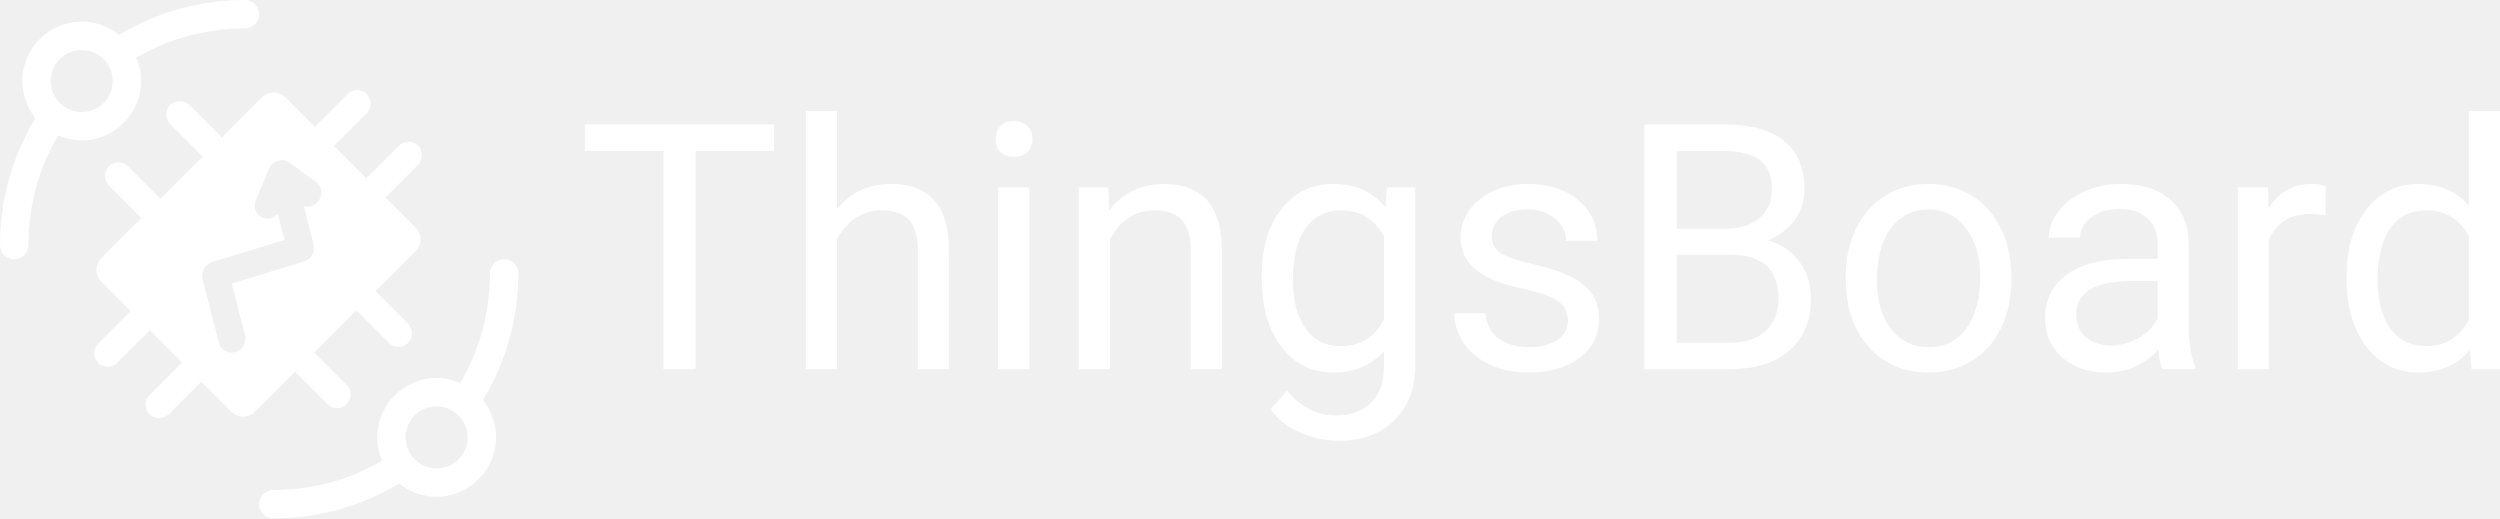
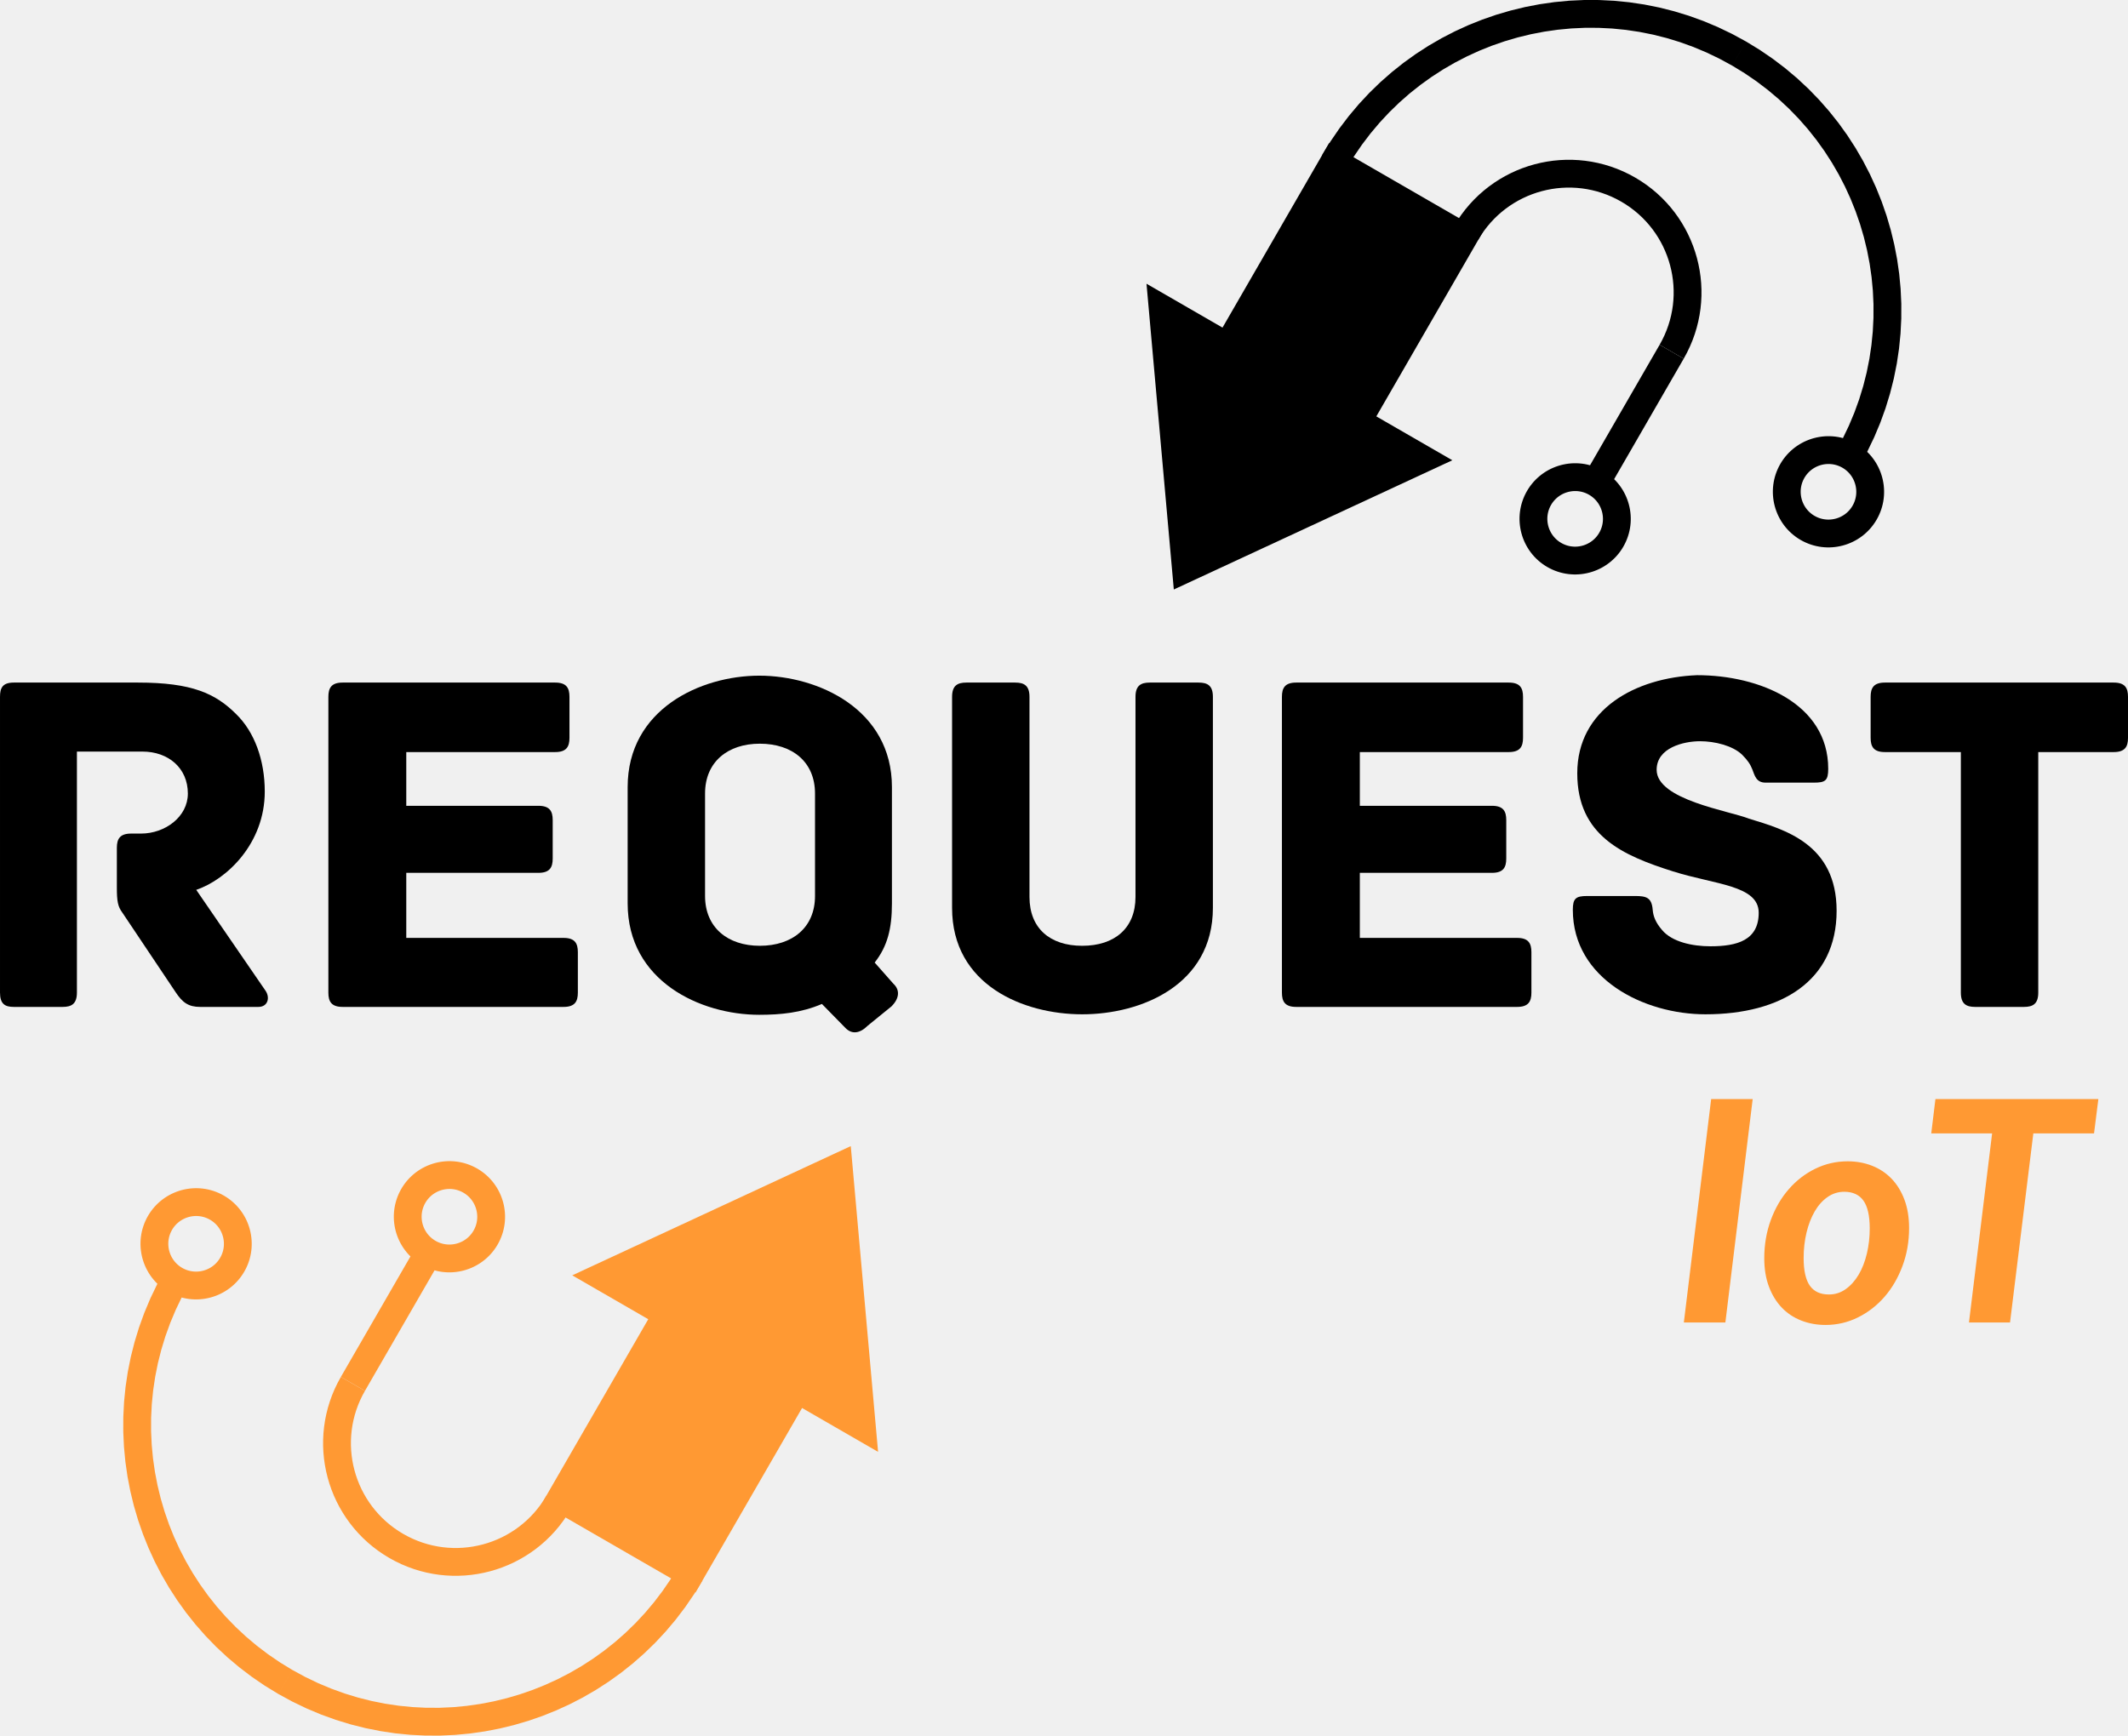
- <svg xmlns="http://www.w3.org/2000/svg" id="svg2" height="320" width="1543.4" version="1.1" viewBox="0 0 1543.427 320">
-   <g id="layer1" transform="translate(0 -732.36)">
-     <g stroke-width="28">
-       <g id="g5204-0" transform="matrix(-.66287 .69913 -.66371 -.70001 863.46 1410.6)">
-         <g id="g5175-6" transform="translate(2.5254 3.0305)" />
-         <g id="g5175-9-8" transform="translate(41.25 -30.543)" stroke-width="28" />
-       </g>
-       <g id="g5175-6-35" transform="matrix(.57657 .52719 -.57729 .52786 584.63 346.6)" />
-       <g id="g5204-0-5-0" transform="matrix(.66287 -.69913 .66371 .70001 -543.46 380.47)">
-         <g id="g5175-6-35-9" transform="translate(2.5254 3.0305)" />
-         <g id="g5175-9-8-2-6" transform="translate(41.25 -30.543)" stroke-width="28" />
-       </g>
+ <svg xmlns="http://www.w3.org/2000/svg" xml:space="preserve" width="107.942mm" height="88.06mm" version="1.1" style="shape-rendering:geometricPrecision; text-rendering:geometricPrecision; image-rendering:optimizeQuality; fill-rule:evenodd; clip-rule:evenodd" viewBox="0 0 11617.99 9478.01">
+   <defs>
+     <style type="text/css">
+       
+     .str1 {stroke:black;stroke-width:151.88;stroke-miterlimit:22.926}
+     .str2 {stroke:#FF9933;stroke-width:151.88;stroke-miterlimit:22.926}
+     .str0 {stroke:#FF9933;stroke-width:8.2;stroke-miterlimit:22.926}
+     .fil4 {fill:none}
+     .fil2 {fill:none;fill-rule:nonzero}
+     .fil0 {fill:black;fill-rule:nonzero}
+     .fil3 {fill:black;fill-rule:nonzero}
+     .fil1 {fill:#FF9933;fill-rule:nonzero}
+    
+     </style>
+   </defs>
+   <g id="Camada_x0020_1">
+     <path class="fil0" d="M1450.9 5412.14l-379.54 -552.72c166.89,-56.53 374.16,-253.48 374.16,-536.58 0,-172.73 -56.53,-326.16 -156.12,-423.07 -113.06,-113.06 -242.27,-172.28 -535.68,-172.28l-678.34 0c-61.91,0 -75.37,29.61 -75.37,78.07l0 1614.66c0,62.35 26.92,78.51 75.37,78.51l266.49 0c48.46,0 78.07,-16.16 78.07,-78.51l0 -1315.86 358.02 0c139.98,0 247.65,88.83 247.65,229.26 0,126.51 -123.82,218.48 -255.72,218.48l-53.84 0c-61.91,0 -78.07,29.61 -78.07,78.07l0 215.79c0,75.37 5.38,104.98 29.61,137.28l290.72 434.28c37.68,56.98 69.98,81.21 134.59,81.21l317.63 0c51.15,0 64.6,-48.9 40.37,-86.59z" />
+     <path id="1" class="fil0" d="M3076.77 5121.86l-858.69 0 0 -355.31 721.41 0c61.91,0 78.05,-29.61 78.05,-78.07l0 -209.97c0,-48.46 -16.14,-78.07 -78.05,-78.07l-721.41 0 0 -293.4 812.93 0c61.91,0 78.07,-29.61 78.07,-78.07l0 -223.42c0,-48.46 -16.16,-78.07 -78.07,-78.07l-1160.18 0c-61.91,0 -78.07,29.61 -78.07,78.07l0 1615.1c0,48.46 16.16,78.07 78.07,78.07l1205.94 0c61.92,0 78.07,-29.61 78.07,-78.07l0 -220.73c0,-48.46 -16.14,-78.07 -78.07,-78.07z" />
+     <path id="2" class="fil0" d="M4877.63 5372.2l-102.29 -115.75c69.98,-88.83 94.21,-185.73 94.21,-323.01l0 -635.28c0,-425.32 -403.77,-608.36 -724.1,-608.36 -320.32,0 -718.72,183.04 -718.72,608.36l0 635.28c0,425.31 398.4,608.36 718.72,608.36 115.75,0 228.8,-10.77 341.86,-59.23l129.21 131.9c34.99,34.99 78.07,29.61 121.13,-13.45l129.21 -104.98c45.77,-45.77 45.77,-91.52 10.77,-123.83zm-428.01 -479.14c0,172.28 -123.82,271.88 -301.49,271.88 -174.97,0 -298.8,-99.6 -298.8,-271.88l0 -559.9c0,-172.28 123.83,-271.88 298.8,-271.88 177.67,0 301.49,99.6 301.49,271.88l0 559.9z" />
+     <path id="3" class="fil0" d="M6543.87 3727.49l-266.5 0c-48.45,0 -78.07,16.16 -78.07,78.07l0 1092.88c0,169.58 -113.06,266.5 -290.71,266.5 -177.66,0 -288.02,-96.91 -288.02,-266.5l0 -1092.88c0,-61.91 -29.61,-78.07 -78.07,-78.07l-266.5 0c-48.46,0 -78.07,16.16 -78.07,78.07l0 1152.11c0,422.62 390.32,581.43 710.65,581.43 320.33,0 713.34,-158.81 713.34,-581.43l0 -1152.11c0,-61.91 -29.61,-78.07 -78.07,-78.07z" />
+     <path id="4" class="fil0" d="M8282.79 5121.86l-858.69 0 0 -355.31 721.41 0c61.91,0 78.05,-29.61 78.05,-78.07l0 -209.97c0,-48.46 -16.14,-78.07 -78.05,-78.07l-721.41 0 0 -293.4 812.93 0c61.91,0 78.07,-29.61 78.07,-78.07l0 -223.42c0,-48.46 -16.16,-78.07 -78.07,-78.07l-1160.18 0c-61.91,0 -78.07,29.61 -78.07,78.07l0 1615.1c0,48.46 16.16,78.07 78.07,78.07l1205.94 0c61.92,0 78.07,-29.61 78.07,-78.07l0 -220.73c0,-48.46 -16.14,-78.07 -78.07,-78.07z" />
+     <path id="5" class="fil0" d="M9547.96 4470.44c-107.67,-43.07 -503.37,-102.29 -503.37,-266.5 0,-121.13 148.05,-156.12 236.89,-156.12 80.76,0 177.66,24.23 228.8,72.67 32.3,32.3 45.77,53.84 56.53,80.76 13.45,35 21.54,72.68 72.68,72.68l263.79 0c61.91,0 78.07,-10.77 78.07,-75.37 0,-355.32 -374.17,-511.44 -716.03,-511.44 -336.48,13.45 -654.12,185.73 -654.12,535.67 0,341.86 250.35,449.53 522.22,535.67 228.81,72.68 468.38,75.37 468.38,226.11 0,150.75 -118.44,183.05 -263.79,183.05 -99.6,0 -209.97,-24.23 -263.81,-88.83 -34.99,-40.38 -48.46,-75.37 -51.15,-110.37 -5.38,-67.3 -34.99,-75.37 -96.9,-75.37l-261.11 0c-61.91,0 -78.05,13.46 -78.05,75.37 0,376.85 387.63,570.66 724.1,570.66 414.54,0 716.03,-183.04 716.03,-565.28 0,-366.09 -285.34,-444.15 -479.16,-503.37l0 0z" />
+     <path id="6" class="fil0" d="M11539.93 3727.49l-1249.01 0c-61.91,0 -78.05,29.61 -78.05,78.07l0 223.42c0,48.46 16.14,78.07 78.05,78.07l414.54 0 0 1313.61c0,61.91 29.61,78.07 78.07,78.07l266.5 0c48.45,0 78.07,-16.16 78.07,-78.07l0 -1313.61 411.84 0c61.92,0 78.07,-29.61 78.07,-78.07l0 -223.42c0,-48.46 -16.14,-78.07 -78.07,-78.07z" />
+     <polygon class="fil1" points="9416.14,7218.05 9197.7,7218.05 9345.83,6006.19 9564.27,6006.19 " />
+     <path id="1" class="fil1" d="M9985.23 7073.26c34.59,0 65.84,-10.04 93.74,-29.85 27.9,-19.82 51.89,-46.59 71.7,-79.79 19.8,-33.2 34.86,-71.97 45.46,-116.06 10.6,-44.36 15.91,-90.66 15.91,-139.48 0,-69.75 -11.72,-121.35 -35.43,-154.28 -23.71,-32.91 -59.7,-49.65 -107.69,-49.65 -34.59,0 -65.84,10.04 -93.74,29.57 -27.9,19.54 -51.61,46.03 -71.13,79.51 -19.52,33.75 -34.59,72.53 -45.19,116.61 -10.6,44.37 -15.9,90.95 -15.9,140.33 0,69.75 11.71,121.08 35.14,153.99 23.44,32.64 59.14,49.1 107.13,49.1zm-18.41 158.18c-47.42,0 -91.23,-8.09 -131.68,-23.99 -40.45,-15.9 -75.32,-39.06 -104.62,-69.75 -29.29,-30.69 -52.45,-68.63 -69.19,-113.26 -16.74,-44.63 -25.1,-95.68 -25.1,-153.16 0,-74.2 11.99,-143.67 35.7,-207.83 23.71,-64.17 56.08,-119.69 97.08,-166.55 41.01,-47.14 88.71,-83.97 143.4,-110.75 54.68,-26.78 112.98,-40.17 174.91,-40.17 47.42,0 91.5,8.08 131.96,23.99 40.45,15.9 75.32,39.05 104.89,69.75 29.58,30.69 52.73,68.63 69.47,113.26 16.74,44.63 25.11,95.68 25.11,153.15 0,73.65 -12,142.56 -35.99,206.45 -23.99,64.16 -56.35,119.68 -97.36,166.82 -41.01,47.15 -88.99,84.25 -143.67,111.31 -54.68,27.06 -112.98,40.73 -174.91,40.73z" />
+     <polygon id="2" class="fil1" points="11451.52,6006.19 11428.92,6185.29 11097.51,6185.29 10970.29,7218.05 10754.37,7218.05 10880.74,6185.29 10548.49,6185.29 10570.24,6006.19 " />
+     <polygon id="3" class="fil2 str0" points="9416.14,7218.05 9197.7,7218.05 9345.83,6006.19 9564.27,6006.19 " />
+     <path id="4" class="fil2 str0" d="M9985.23 7073.26c34.59,0 65.84,-10.04 93.74,-29.85 27.9,-19.82 51.89,-46.59 71.7,-79.79 19.8,-33.2 34.86,-71.97 45.46,-116.06 10.6,-44.36 15.91,-90.66 15.91,-139.48 0,-69.75 -11.72,-121.35 -35.43,-154.28 -23.71,-32.91 -59.7,-49.65 -107.69,-49.65 -34.59,0 -65.84,10.04 -93.74,29.57 -27.9,19.54 -51.61,46.03 -71.13,79.51 -19.52,33.75 -34.59,72.53 -45.19,116.61 -10.6,44.37 -15.9,90.95 -15.9,140.33 0,69.75 11.71,121.08 35.14,153.99 23.44,32.64 59.14,49.1 107.13,49.1zm-18.41 158.18c-47.42,0 -91.23,-8.09 -131.68,-23.99 -40.45,-15.9 -75.32,-39.06 -104.62,-69.75 -29.29,-30.69 -52.45,-68.63 -69.19,-113.26 -16.74,-44.63 -25.1,-95.68 -25.1,-153.16 0,-74.2 11.99,-143.67 35.7,-207.83 23.71,-64.17 56.08,-119.69 97.08,-166.55 41.01,-47.14 88.71,-83.97 143.4,-110.75 54.68,-26.78 112.98,-40.17 174.91,-40.17 47.42,0 91.5,8.08 131.96,23.99 40.45,15.9 75.32,39.05 104.89,69.75 29.58,30.69 52.73,68.63 69.47,113.26 16.74,44.63 25.11,95.68 25.11,153.15 0,73.65 -12,142.56 -35.99,206.45 -23.99,64.16 -56.35,119.68 -97.36,166.82 -41.01,47.15 -88.99,84.25 -143.67,111.31 -54.68,27.06 -112.98,40.73 -174.91,40.73z" />
+     <polygon id="5" class="fil2 str0" points="11451.52,6006.19 11428.92,6185.29 11097.51,6185.29 10970.29,7218.05 10754.37,7218.05 10880.74,6185.29 10548.49,6185.29 10570.24,6006.19 " />
+     <path class="fil3 str1" d="M7992.16 1294.06l-581.73 1007.58 354.11 204.45 -1289.97 598.69 -126.5 -1416.49 354.12 204.45 581.73 -1007.58 708.24 408.9zm-290.86 503.79m-113.81 606.01m-467.93 401.57m-708.24 -408.89m113.81 -606.03m467.93 -401.56m644.98 -299.35" />
+     <g>
+       <path class="fil0" d="M9719.65 2533.77l0 0 8.1 -13.25 8.71 -12.73 9.27 -12.18 9.79 -11.61 10.3 -11.03 10.76 -10.45 11.22 -9.84 11.62 -9.23 12 -8.61 12.37 -8 12.7 -7.35 12.99 -6.72 13.28 -6.08 13.52 -5.42 13.77 -4.77 13.96 -4.1 14.14 -3.44 14.29 -2.76 14.43 -2.09 14.54 -1.39 14.62 -0.69 14.68 0.01 14.72 0.73 14.71 1.44 14.7 2.18 14.65 2.92 14.56 3.66 14.47 4.4 14.3 5.17 14.14 5.93 13.93 6.68 13.68 7.44 -75.95 131.53 -6.91 -3.76 -6.99 -3.36 -7.06 -2.95 -7.11 -2.57 -7.18 -2.18 -7.23 -1.82 -7.28 -1.44 -7.31 -1.09 -7.33 -0.72 -7.34 -0.36 -7.34 -0.01 -7.33 0.34 -7.29 0.7 -7.25 1.04 -7.2 1.39 -7.11 1.73 -7.03 2.07 -6.91 2.4 -6.8 2.72 -6.67 3.06 -6.51 3.37 -6.35 3.67 -6.17 3.99 -6 4.29 -5.78 4.59 -5.56 4.9 -5.35 5.18 -5.12 5.49 -4.86 5.78 -4.63 6.07 -4.36 6.37 -4.1 6.71 0 0 -131.53 -75.95zm111.18 414.94l0 0 -13.28 -8.13 -12.75 -8.72 -12.19 -9.28 -11.63 -9.82 -11.04 -10.32 -10.46 -10.78 -9.85 -11.23 -9.23 -11.63 -8.61 -12.02 -7.99 -12.39 -7.35 -12.71 -6.72 -13 -6.06 -13.29 -5.41 -13.53 -4.76 -13.77 -4.1 -13.96 -3.42 -14.15 -2.74 -14.29 -2.07 -14.43 -1.38 -14.53 -0.69 -14.62 0.03 -14.67 0.73 -14.7 1.45 -14.7 2.18 -14.68 2.92 -14.64 3.66 -14.54 4.41 -14.43 5.16 -14.29 5.92 -14.12 6.67 -13.91 7.43 -13.65 131.53 75.95 -3.75 6.89 -3.35 6.97 -2.95 7.03 -2.56 7.11 -2.18 7.17 -1.82 7.22 -1.45 7.28 -1.09 7.3 -0.72 7.33 -0.37 7.34 -0.01 7.34 0.34 7.33 0.69 7.3 1.03 7.25 1.39 7.19 1.72 7.11 2.06 7.03 2.4 6.93 2.71 6.8 3.05 6.66 3.37 6.52 3.67 6.35 3.98 6.18 4.29 5.98 4.59 5.79 4.9 5.58 5.19 5.36 5.48 5.11 5.79 4.89 6.08 4.63 6.39 4.38 6.73 4.11 0 0 -75.95 131.53zm414.94 -111.18l0 0 -8.1 13.25 -8.71 12.73 -9.27 12.18 -9.79 11.61 -10.3 11.03 -10.76 10.45 -11.22 9.84 -11.62 9.23 -12 8.61 -12.37 8 -12.7 7.35 -12.99 6.72 -13.28 6.08 -13.52 5.42 -13.77 4.77 -13.96 4.1 -14.14 3.44 -14.29 2.76 -14.43 2.09 -14.54 1.39 -14.62 0.69 -14.68 -0.01 -14.72 -0.73 -14.71 -1.44 -14.7 -2.18 -14.65 -2.92 -14.56 -3.66 -14.47 -4.4 -14.3 -5.17 -14.14 -5.93 -13.93 -6.68 -13.68 -7.44 75.95 -131.53 6.91 3.76 6.99 3.36 7.06 2.95 7.11 2.57 7.18 2.18 7.23 1.82 7.28 1.44 7.31 1.09 7.33 0.72 7.34 0.36 7.34 0.01 7.33 -0.34 7.29 -0.7 7.25 -1.04 7.2 -1.39 7.11 -1.73 7.03 -2.07 6.91 -2.4 6.8 -2.72 6.67 -3.06 6.51 -3.37 6.35 -3.67 6.17 -3.99 6 -4.29 5.78 -4.59 5.56 -4.9 5.35 -5.18 5.12 -5.49 4.86 -5.78 4.63 -6.07 4.36 -6.37 4.1 -6.71 0 0 131.53 75.95zm-111.18 -414.94l13.28 8.13 12.75 8.72 12.19 9.28 11.63 9.82 11.04 10.32 10.46 10.78 9.85 11.23 9.23 11.63 8.61 12.02 7.99 12.39 7.35 12.71 6.72 13 6.06 13.29 5.41 13.53 4.76 13.77 4.1 13.96 3.42 14.15 2.74 14.29 2.07 14.43 1.38 14.53 0.69 14.62 -0.03 14.67 -0.73 14.7 -1.45 14.7 -2.18 14.68 -2.92 14.64 -3.66 14.54 -4.41 14.43 -5.16 14.29 -5.92 14.12 -6.67 13.91 -7.43 13.65 -131.53 -75.95 3.75 -6.89 3.35 -6.97 2.95 -7.03 2.56 -7.11 2.18 -7.17 1.82 -7.22 1.45 -7.28 1.09 -7.3 0.72 -7.33 0.37 -7.34 0.01 -7.34 -0.34 -7.33 -0.69 -7.3 -1.03 -7.25 -1.39 -7.19 -1.72 -7.11 -2.06 -7.03 -2.4 -6.93 -2.71 -6.8 -3.05 -6.66 -3.37 -6.52 -3.67 -6.35 -3.98 -6.18 -4.29 -5.98 -4.59 -5.79 -4.9 -5.58 -5.19 -5.36 -5.48 -5.11 -5.79 -4.89 -6.08 -4.63 -6.39 -4.38 -6.73 -4.11 75.95 -131.53zm-677.41 -2064.17l75.95 -131.53 0 0 74.35 45.46 71.24 48.69 68.06 51.74 64.83 54.63 61.57 57.41 58.25 59.99 54.89 62.48 51.49 64.77 48.06 66.94 44.57 68.96 41.07 70.83 37.5 72.55 33.9 74.13 30.29 75.56 26.62 76.86 22.9 78 19.16 79.01 15.38 79.86 11.56 80.58 7.7 81.15 3.8 81.57 -0.15 81.88 -4.12 82 -8.14 81.99 -12.21 81.85 -16.31 81.54 -20.45 81.09 -24.6 80.49 -28.82 79.74 -33.08 78.83 -37.36 77.79 -41.65 76.56 -131.53 -75.95 37.99 -69.82 34.02 -70.85 30.1 -71.79 26.24 -72.55 22.39 -73.23 18.6 -73.77 14.82 -74.18 11.11 -74.45 7.41 -74.61 3.76 -74.64 0.13 -74.51 -3.45 -74.28 -7.01 -73.9 -10.53 -73.39 -14 -72.74 -17.46 -71.97 -20.86 -71.05 -24.25 -69.99 -27.58 -68.82 -30.89 -67.52 -34.14 -66.05 -37.37 -64.46 -40.57 -62.76 -43.73 -60.91 -46.84 -58.94 -49.94 -56.82 -52.98 -54.59 -56.01 -52.22 -58.99 -49.73 -61.96 -47.11 -64.89 -44.34 -67.83 -41.48 0 0zm-2107.5 564.71l-131.53 -75.95 45.46 -74.35 48.69 -71.24 51.73 -68.06 54.64 -64.83 57.4 -61.57 60.02 -58.25 62.47 -54.89 64.77 -51.49 66.94 -48.06 68.95 -44.57 70.84 -41.07 72.55 -37.5 74.12 -33.9 75.56 -30.29 76.87 -26.62 78 -22.9 79 -19.16 79.87 -15.38 80.57 -11.56 81.15 -7.7 81.58 -3.8 81.88 0.15 81.99 4.12 82 8.14 81.85 12.21 81.54 16.31 81.09 20.45 80.49 24.6 79.74 28.82 78.83 33.08 77.79 37.36 76.56 41.65 -75.95 131.53 -69.82 -37.99 -70.85 -34.02 -71.79 -30.1 -72.55 -26.24 -73.23 -22.39 -73.77 -18.6 -74.18 -14.82 -74.45 -11.11 -74.62 -7.41 -74.63 -3.76 -74.51 -0.13 -74.29 3.45 -73.9 7.01 -73.38 10.53 -72.75 14 -71.96 17.46 -71.05 20.86 -70 24.25 -68.82 27.58 -67.51 30.89 -66.05 34.14 -64.47 37.37 -62.75 40.57 -60.91 43.73 -58.94 46.84 -56.83 49.94 -54.59 52.98 -52.21 56.01 -49.74 58.99 -47.1 61.96 -44.34 64.89 -41.48 67.83z" />
    </g>
-     <g id="text4279" transform="translate(0 732.36)" fill="#305680">
-       <g id="g9352" fill="#fff">
-         <g id="g4241" transform="translate(-.000061238 -732.36)">
-           <path id="path4278" style="color-rendering:auto;text-decoration-color:#000000;color:#000000;isolation:auto;mix-blend-mode:normal;shape-rendering:auto;solid-color:#000000;block-progression:tb;text-decoration-line:none;text-decoration-style:solid;image-rendering:auto;white-space:normal;text-indent:0;text-transform:none" d="m151.13 732.36c-28.363 0-54.915 7.915-77.613 21.537-6.472-5.262-14.605-8.191-23.067-8.194a8.766 8.766 0 0 0 -0.004 0c-20.154 0.001-36.679 16.528-36.678 36.682a8.766 8.766 0 0 0 0 0.011c0.01 8.415 2.927 16.483 8.103 22.927-13.83 22.83-21.87 49.58-21.87 78.17a8.766 8.766 0 1 0 17.531 0c0-24.702 6.719-47.748 18.378-67.574 4.566 1.985 9.473 3.15 14.519 3.157a8.766 8.766 0 0 0 0.012 0c20.155 0.001 36.683-16.527 36.682-36.682a8.766 8.766 0 0 0 0 -0.004c-0.002-4.999-1.139-9.863-3.083-14.397 19.717-11.484 42.585-18.095 67.085-18.095a8.766 8.766 0 1 0 0 -17.531zm-100.69 30.88c5.913 0.002 11.191 2.512 14.836 7.077a8.766 8.766 0 0 0 0.183 0.215c2.671 3.38 4.133 7.553 4.134 11.863-0.002 10.677-8.468 19.144-19.144 19.148-4.37-0.008-8.601-1.509-12-4.255a8.766 8.766 0 0 0 -0.012 -0.009c-4.514-3.633-7.136-9.098-7.144-14.893 0.003-10.677 8.47-19.144 19.148-19.146z" />
-           <path id="path4486-0-9-6-9-7-6-5" style="color-rendering:auto;text-decoration-color:#000000;color:#000000;isolation:auto;mix-blend-mode:normal;shape-rendering:auto;solid-color:#000000;block-progression:tb;text-decoration-line:none;text-decoration-style:solid;image-rendering:auto;white-space:normal;text-indent:0;text-transform:none" d="m66.992 835.19c-1.492 1.558-2.366 3.71-2.258 6.071 0.096 2.045 0.913 4.02 2.337 5.518 6.805 6.856 20.223 20.223 20.223 20.223l11.844-11.83s-12.973-12.961-20.176-20.171c-1.604-1.633-3.75-2.314-6.012-2.324-2.358-0.011-4.467 0.954-5.959 2.512zm32.147 19.983-36.639 36.639c-3.975 3.976-3.975 10.421 0 14.397l18.156 18.156 31.753 31.753 30.478 30.478c3.976 3.976 10.422 3.976 14.398 0l24.791-24.791 37.914-37.914 36.639-36.639c3.975-3.976 3.975-10.422-0.001-14.398l-18.63-18.63-31.75-31.76-30.01-30c-3.976-3.975-10.421-3.975-14.397 0l-24.79 24.79-37.91 37.91zm37.911-37.91s-12.973-12.961-20.176-20.171c-1.604-1.633-3.75-2.314-6.012-2.324-4.717-0.023-8.434 3.862-8.217 8.583 0.096 2.045 0.913 4.02 2.337 5.518 6.805 6.856 20.223 20.223 20.223 20.223l11.844-11.83zm69.193 5.213s12.961-12.973 20.171-20.176c1.633-1.604 2.314-3.75 2.324-6.012 0.022-4.717-3.862-8.434-8.583-8.217-2.045 0.096-4.02 0.913-5.518 2.337-6.856 6.805-20.223 20.223-20.223 20.223l11.83 11.844zm31.753 31.753s12.961-12.973 20.171-20.176c1.633-1.604 2.314-3.75 2.324-6.012 0.022-4.717-3.862-8.434-8.583-8.217-2.045 0.096-4.02 0.913-5.518 2.337-6.856 6.805-20.223 20.223-20.223 20.223l11.83 11.844zm-18.009 69.667s12.973 12.961 20.178 20.169c1.604 1.632 3.75 2.314 6.012 2.324 4.717 0.022 8.434-3.861 8.217-8.583l-0.002 0.002c-0.096-2.045-0.914-4.021-2.338-5.519-6.805-6.856-20.222-20.222-20.222-20.222l-11.844 11.83zm-37.914 37.914s12.973 12.961 20.178 20.169c1.604 1.632 3.75 2.314 6.012 2.324 4.717 0.023 8.434-3.861 8.217-8.583h-0.002c-0.096-2.045-0.913-4.021-2.337-5.518-6.805-6.856-20.223-20.223-20.223-20.223l-11.844 11.83zm-69.667-5.687s-12.961 12.973-20.169 20.178c-1.632 1.604-2.314 3.75-2.324 6.012-0.023 4.717 3.861 8.434 8.583 8.217h-0.002c2.045-0.096 4.02-0.913 5.518-2.337 6.856-6.805 20.223-20.223 20.223-20.223l-11.82-11.84zm-31.743-31.74s-12.961 12.973-20.169 20.178c-1.632 1.604-2.314 3.75-2.324 6.012-0.023 4.717 3.861 8.434 8.583 8.217h-0.002c2.045-0.096 4.02-0.913 5.518-2.337 6.856-6.805 20.223-20.223 20.223-20.223l-11.829-11.85zm87.237-90.554c1.679-1.706 3.967-2.66 6.297-2.626 1.663 0.024 3.253 0.55 4.562 1.51l16.499 12.1c3.201 2.297 4.144 6.659 2.231 10.312-1.914 3.653-6.123 5.524-9.951 4.423l6.124 23.948c1.113 4.352-1.564 8.968-5.983 10.317l-44.642 13.631 8.246 31.883c1.173 4.37-1.502 9.044-5.955 10.407s-8.976-1.111-10.068-5.505l-10.282-39.769c-1.127-4.356 1.549-8.985 5.976-10.338l44.661-13.637-4.122-16.118c-2.763 3.064-7.234 3.808-10.586 1.762-3.353-2.047-4.614-6.29-2.986-10.047l8.117-19.454c0.433-1.038 1.067-1.989 1.862-2.797z" fill-rule="evenodd" />
-           <path id="path4278-5" style="color-rendering:auto;text-decoration-color:#000000;color:#000000;isolation:auto;mix-blend-mode:normal;shape-rendering:auto;solid-color:#000000;block-progression:tb;text-decoration-line:none;text-decoration-style:solid;image-rendering:auto;white-space:normal;text-indent:0;text-transform:none" d="m168.87 1052.4c28.363 0 54.915-7.915 77.614-21.538 6.472 5.262 14.605 8.192 23.067 8.194a8.766 8.766 0 0 0 0.004 0c20.155-0.001 36.68-16.528 36.679-36.682a8.766 8.766 0 0 0 0 -0.011c-0.01-8.415-2.927-16.484-8.103-22.927 13.825-22.82 21.866-49.572 21.866-78.162a8.766 8.766 0 1 0 -17.531 0c0 24.703-6.719 47.749-18.378 67.575-4.566-1.985-9.473-3.15-14.519-3.157a8.766 8.766 0 0 0 -0.012 0c-20.155-0.001-36.683 16.527-36.682 36.682 0.002 4.999 1.139 9.863 3.083 14.397-19.717 11.484-42.586 18.095-67.086 18.095a8.766 8.766 0 1 0 0 17.531zm100.69-30.875c-5.913 0-11.191-2.512-14.836-7.077a8.766 8.766 0 0 0 -0.183 -0.215c-2.671-3.38-4.133-7.553-4.134-11.863 0.002-10.677 8.468-19.144 19.144-19.148 4.37 0.008 8.601 1.509 12 4.255a8.766 8.766 0 0 0 0.012 0.009c4.514 3.633 7.136 9.098 7.144 14.893-0.003 10.677-8.47 19.145-19.148 19.146z" />
-         </g>
-         <g id="g8299">
-           <path id="path4345" d="m477.92 93.229h-48.56v134.68h-19.818v-134.68h-48.456v-16.394h116.83v16.394z" />
-           <path id="path4347" d="m516.72 129.23q12.762-15.668 33.203-15.668 35.59 0 35.901 40.155v74.188h-19.196v-74.292q-0.104-12.14-5.603-17.95-5.396-5.811-16.913-5.811-9.338 0-16.394 4.981-7.056 4.981-10.999 13.074v79.999h-19.196v-159.38h19.196v60.699z" />
-           <path id="path4349" d="m635.43 227.91h-19.196v-112.27h19.196v112.27zm-20.76-142.05q0-4.669 2.801-7.886 2.905-3.217 8.508-3.217t8.508 3.217 2.905 7.886q0 4.669-2.905 7.782t-8.508 3.113-8.508-3.113q-2.801-3.113-2.801-7.782z" />
-           <path id="path4351" d="m684.19 115.64 0.623 14.111q12.866-16.187 33.618-16.187 35.59 0 35.901 40.155v74.188h-19.196v-74.292q-0.104-12.14-5.603-17.95-5.396-5.811-16.913-5.811-9.338 0-16.394 4.981-7.056 4.981-10.999 13.074v79.999h-19.196v-112.27h18.158z" />
-           <path id="path4353" d="m778.92 170.84q0-26.251 12.14-41.711 12.14-15.564 32.166-15.564 20.544 0 32.062 14.526l0.934-12.451h17.535v109.57q0 21.79-12.97 34.344-12.866 12.555-34.656 12.555-12.14 0-23.761-5.188t-17.743-14.215l9.961-11.517q12.347 15.253 30.194 15.253 14.008 0 21.79-7.886 7.886-7.886 7.886-22.205v-9.65q-11.517 13.281-31.439 13.281-19.714 0-31.958-15.875-12.14-15.875-12.14-43.268zm19.299 2.179q0 18.988 7.782 29.883 7.782 10.791 21.79 10.791 18.158 0 26.666-16.498v-51.257q-8.82-16.083-26.459-16.083-14.008 0-21.893 10.895-7.886 10.895-7.886 32.269z" />
-           <path id="path4355" d="m967.98 198.13q0-7.782-5.914-12.036-5.811-4.358-20.441-7.471-14.526-3.113-23.138-7.471-8.508-4.358-12.659-10.376-4.047-6.018-4.047-14.319 0-13.8 11.621-23.346 11.725-9.546 29.883-9.546 19.092 0 30.92 9.857 11.932 9.857 11.932 25.214h-19.299q0-7.886-6.744-13.593-6.641-5.707-16.809-5.707-10.48 0-16.394 4.565-5.914 4.565-5.914 11.932 0 6.952 5.499 10.48 5.499 3.528 19.818 6.744 14.423 3.217 23.346 7.678 8.923 4.462 13.177 10.791 4.358 6.226 4.358 15.253 0 15.045-12.036 24.176-12.036 9.027-31.232 9.027-13.489 0-23.865-4.773t-16.29-13.281q-5.811-8.612-5.811-18.573h19.196q0.519 9.65 7.678 15.356 7.263 5.603 19.092 5.603 10.895 0 17.432-4.358 6.641-4.462 6.641-11.829z" />
-           <path id="path4357" d="m1015.2 227.91v-151.07h49.39q24.591 0 36.938 10.168 12.451 10.168 12.451 30.09 0 10.583-6.018 18.781-6.018 8.093-16.394 12.555 12.244 3.424 19.299 13.074 7.159 9.546 7.159 22.827 0 20.337-13.178 31.958t-37.25 11.621h-52.399zm19.922-70.66v54.37h32.892q13.904 0 21.893-7.159 8.093-7.263 8.093-19.922 0-27.289-29.675-27.289h-33.203zm0-15.979h30.09q13.074 0 20.856-6.537 7.886-6.537 7.886-17.743 0-12.451-7.263-18.054-7.263-5.707-22.101-5.707h-29.468v48.041z" />
-           <path id="path4359" d="m1139.5 170.74q0-16.498 6.433-29.675 6.537-13.177 18.054-20.337 11.621-7.159 26.459-7.159 22.931 0 37.042 15.875 14.215 15.875 14.215 42.23v1.349q0 16.394-6.329 29.468-6.226 12.97-17.95 20.233-11.621 7.263-26.77 7.263-22.827 0-37.042-15.875-14.1-15.88-14.1-42.02v-1.349zm19.299 2.283q0 18.677 8.612 29.987 8.716 11.31 23.242 11.31 14.63 0 23.242-11.414 8.612-11.517 8.612-32.166 0-18.469-8.82-29.883-8.716-11.517-23.242-11.517-14.215 0-22.931 11.31-8.716 11.31-8.716 32.373z" />
-           <path id="path4361" d="m1335.1 227.91q-1.66-3.32-2.698-11.829-13.385 13.904-31.958 13.904-16.602 0-27.289-9.338-10.584-9.442-10.584-23.865 0-17.535 13.281-27.185 13.385-9.753 37.561-9.753h18.677v-8.82q0-10.065-6.018-15.979-6.018-6.018-17.743-6.018-10.272 0-17.224 5.188-6.952 5.188-6.952 12.555h-19.299q0-8.405 5.914-16.187 6.018-7.886 16.186-12.451 10.272-4.565 22.516-4.565 19.403 0 30.402 9.753 10.998 9.65 11.414 26.666v51.672q0 15.46 3.943 24.591v1.66h-20.129zm-31.854-14.63q9.027 0 17.12-4.669 8.093-4.669 11.725-12.14v-23.035h-15.045q-35.278 0-35.278 20.648 0 9.027 6.018 14.111 6.018 5.084 15.46 5.084z" />
-           <path id="path4363" d="m1435.8 132.87q-4.358-0.726-9.442-0.726-18.884 0-25.629 16.083v79.688h-19.196v-112.27h18.677l0.311 12.97q9.442-15.045 26.77-15.045 5.603 0 8.508 1.453v17.847z" />
-           <path id="path4365" d="m1448.7 170.84q0-25.836 12.244-41.504 12.244-15.771 32.062-15.771 19.714 0 31.232 13.489v-58.521h19.196v159.38h-17.639l-0.934-12.036q-11.517 14.111-32.062 14.111-19.507 0-31.854-15.979-12.244-15.979-12.244-41.711v-1.453zm19.196 2.179q0 19.092 7.886 29.883 7.886 10.791 21.79 10.791 18.262 0 26.666-16.394v-51.569q-8.612-15.875-26.459-15.875-14.111 0-21.997 10.895-7.886 10.895-7.886 32.269z" />
-         </g>
-       </g>
+     <path class="fil4 str1" d="M9126.56 1920.72c178.97,-309.99 72.76,-706.38 -237.22,-885.35 -309.99,-178.97 -706.38,-72.76 -885.35,237.23" />
+     <g>
+       <path class="fil0" d="M8638.81 2613.66l421.99 -730.91 131.53 75.95 -421.99 730.91 -131.53 -75.95zm223.88 371.62l-131.54 -75.95 0 0 3.76 -6.89 3.35 -6.97 2.95 -7.03 2.56 -7.11 2.18 -7.17 1.82 -7.22 1.45 -7.28 1.09 -7.3 0.72 -7.33 0.37 -7.34 0.01 -7.34 -0.34 -7.33 -0.69 -7.3 -1.03 -7.25 -1.39 -7.19 -1.72 -7.11 -2.06 -7.03 -2.4 -6.93 -2.71 -6.8 -3.05 -6.66 -3.37 -6.52 -3.67 -6.35 -3.98 -6.18 -4.29 -5.98 -4.59 -5.79 -4.9 -5.58 -5.19 -5.35 -5.48 -5.12 -5.79 -4.89 -6.08 -4.63 -6.39 -4.38 -6.73 -4.1 75.95 -131.54 13.28 8.13 12.75 8.72 12.19 9.28 11.63 9.82 11.04 10.32 10.46 10.78 9.85 11.23 9.23 11.65 8.61 12.01 7.99 12.39 7.35 12.71 6.72 13 6.07 13.29 5.4 13.54 4.76 13.76 4.1 13.97 3.42 14.14 2.74 14.3 2.07 14.42 1.38 14.53 0.69 14.62 -0.03 14.67 -0.73 14.7 -1.45 14.7 -2.18 14.68 -2.92 14.64 -3.66 14.55 -4.41 14.43 -5.16 14.28 -5.92 14.12 -6.67 13.91 -7.43 13.65 0 0zm-414.94 111.18l75.95 -131.54 0 0 6.91 3.77 6.99 3.36 7.06 2.95 7.11 2.57 7.18 2.18 7.23 1.82 7.28 1.44 7.31 1.09 7.33 0.72 7.34 0.36 7.34 0.01 7.33 -0.34 7.29 -0.7 7.25 -1.04 7.19 -1.39 7.13 -1.73 7.03 -2.07 6.91 -2.4 6.8 -2.72 6.67 -3.06 6.51 -3.37 6.35 -3.67 6.17 -3.99 6 -4.29 5.78 -4.59 5.56 -4.9 5.35 -5.18 5.11 -5.49 4.88 -5.77 4.63 -6.08 4.36 -6.37 4.09 -6.71 131.54 75.95 -8.1 13.25 -8.71 12.73 -9.27 12.18 -9.79 11.61 -10.3 11.03 -10.77 10.45 -11.2 9.84 -11.62 9.23 -12.01 8.61 -12.36 8 -12.7 7.35 -12.99 6.72 -13.28 6.08 -13.52 5.42 -13.77 4.77 -13.96 4.1 -14.14 3.44 -14.29 2.76 -14.43 2.09 -14.54 1.39 -14.62 0.69 -14.69 -0.01 -14.71 -0.73 -14.71 -1.44 -14.7 -2.18 -14.65 -2.92 -14.56 -3.66 -14.47 -4.4 -14.32 -5.17 -14.13 -5.93 -13.93 -6.68 -13.68 -7.44 0 0zm-111.18 -414.94l131.54 75.95 0 0 -3.76 6.89 -3.35 6.97 -2.95 7.03 -2.56 7.11 -2.18 7.17 -1.82 7.22 -1.45 7.28 -1.09 7.3 -0.72 7.33 -0.37 7.34 -0.01 7.34 0.34 7.33 0.69 7.3 1.03 7.25 1.39 7.19 1.72 7.11 2.06 7.03 2.4 6.93 2.71 6.8 3.05 6.66 3.37 6.52 3.67 6.35 3.98 6.18 4.29 5.98 4.59 5.79 4.9 5.58 5.19 5.35 5.48 5.12 5.79 4.89 6.08 4.63 6.39 4.38 6.73 4.1 -75.95 131.54 -13.28 -8.13 -12.75 -8.72 -12.19 -9.28 -11.63 -9.82 -11.04 -10.32 -10.46 -10.78 -9.85 -11.23 -9.23 -11.65 -8.61 -12.01 -7.99 -12.39 -7.35 -12.71 -6.72 -13 -6.07 -13.29 -5.4 -13.54 -4.76 -13.76 -4.1 -13.97 -3.42 -14.14 -2.74 -14.3 -2.07 -14.42 -1.38 -14.53 -0.69 -14.62 0.03 -14.67 0.73 -14.7 1.45 -14.7 2.18 -14.68 2.92 -14.64 3.66 -14.55 4.41 -14.43 5.16 -14.28 5.92 -14.12 6.67 -13.91 7.43 -13.65 0 0zm414.94 -111.18l-75.95 131.54 -6.91 -3.77 -6.99 -3.36 -7.06 -2.95 -7.11 -2.57 -7.18 -2.18 -7.23 -1.82 -7.28 -1.44 -7.31 -1.09 -7.33 -0.72 -7.34 -0.36 -7.34 -0.01 -7.33 0.34 -7.29 0.7 -7.25 1.04 -7.19 1.39 -7.13 1.73 -7.03 2.07 -6.91 2.4 -6.8 2.72 -6.67 3.06 -6.51 3.37 -6.35 3.67 -6.17 3.99 -6 4.29 -5.78 4.59 -5.56 4.9 -5.35 5.18 -5.11 5.49 -4.88 5.77 -4.63 6.08 -4.36 6.37 -4.09 6.71 -131.54 -75.95 8.1 -13.25 8.71 -12.73 9.27 -12.18 9.79 -11.61 10.3 -11.03 10.77 -10.45 11.2 -9.84 11.62 -9.23 12.01 -8.61 12.36 -8 12.7 -7.35 12.99 -6.72 13.28 -6.08 13.52 -5.42 13.77 -4.77 13.96 -4.1 14.14 -3.44 14.29 -2.76 14.43 -2.09 14.54 -1.39 14.62 -0.69 14.69 0.01 14.71 0.73 14.71 1.44 14.7 2.18 14.65 2.92 14.56 3.66 14.47 4.4 14.32 5.17 14.13 5.93 13.93 6.68 13.68 7.44z" />
+     </g>
+     <path class="fil1 str2" d="M3061.21 8183.96l581.73 -1007.58 -354.11 -204.45 1289.97 -598.69 126.5 1416.49 -354.12 -204.45 -581.73 1007.58 -708.24 -408.9zm290.86 -503.79m113.81 -606.01m467.93 -401.57m708.24 408.89m-113.81 606.03m-467.93 401.56m-644.98 299.35" />
+     <g>
+       <path class="fil1" d="M1333.72 6944.24l0 0 -8.1 13.25 -8.71 12.73 -9.27 12.18 -9.79 11.61 -10.3 11.03 -10.76 10.45 -11.22 9.84 -11.62 9.23 -12 8.61 -12.37 8 -12.7 7.35 -12.99 6.72 -13.27 6.08 -13.53 5.42 -13.77 4.77 -13.96 4.1 -14.14 3.44 -14.29 2.76 -14.43 2.09 -14.54 1.39 -14.62 0.69 -14.68 -0.01 -14.72 -0.73 -14.71 -1.44 -14.7 -2.18 -14.65 -2.92 -14.56 -3.66 -14.47 -4.4 -14.3 -5.17 -14.14 -5.93 -13.93 -6.68 -13.68 -7.44 75.95 -131.53 6.91 3.76 6.99 3.36 7.06 2.95 7.11 2.57 7.18 2.18 7.23 1.82 7.28 1.44 7.31 1.09 7.33 0.72 7.34 0.36 7.34 0.01 7.33 -0.34 7.29 -0.7 7.25 -1.04 7.2 -1.39 7.11 -1.73 7.03 -2.07 6.91 -2.4 6.8 -2.72 6.67 -3.06 6.51 -3.37 6.35 -3.67 6.17 -3.99 6 -4.29 5.78 -4.59 5.56 -4.9 5.35 -5.18 5.12 -5.49 4.86 -5.78 4.63 -6.07 4.36 -6.37 4.1 -6.71 0 0 131.53 75.95zm-111.18 -414.94l0 0 13.28 8.13 12.75 8.72 12.19 9.28 11.63 9.82 11.04 10.32 10.46 10.78 9.85 11.23 9.23 11.63 8.61 12.02 7.99 12.39 7.35 12.71 6.72 13 6.06 13.29 5.41 13.53 4.76 13.77 4.1 13.96 3.42 14.15 2.74 14.29 2.07 14.43 1.38 14.53 0.69 14.62 -0.03 14.67 -0.73 14.7 -1.45 14.7 -2.18 14.68 -2.92 14.64 -3.66 14.54 -4.41 14.43 -5.16 14.29 -5.92 14.12 -6.67 13.91 -7.43 13.65 -131.53 -75.95 3.75 -6.89 3.35 -6.97 2.95 -7.03 2.56 -7.11 2.18 -7.17 1.82 -7.22 1.45 -7.28 1.09 -7.3 0.72 -7.33 0.37 -7.34 0.01 -7.34 -0.34 -7.33 -0.69 -7.3 -1.03 -7.25 -1.39 -7.19 -1.72 -7.11 -2.06 -7.03 -2.4 -6.93 -2.71 -6.8 -3.05 -6.66 -3.37 -6.52 -3.67 -6.35 -3.98 -6.18 -4.29 -5.98 -4.59 -5.79 -4.9 -5.58 -5.19 -5.36 -5.48 -5.11 -5.79 -4.89 -6.08 -4.63 -6.39 -4.38 -6.73 -4.11 0 0 75.95 -131.53zm-414.94 111.18l0 0 8.1 -13.25 8.71 -12.73 9.27 -12.18 9.79 -11.61 10.3 -11.03 10.76 -10.45 11.22 -9.84 11.62 -9.23 12 -8.61 12.37 -8 12.7 -7.35 12.99 -6.72 13.27 -6.08 13.53 -5.42 13.77 -4.77 13.96 -4.1 14.14 -3.44 14.29 -2.76 14.43 -2.09 14.54 -1.39 14.62 -0.69 14.68 0.01 14.72 0.73 14.71 1.44 14.7 2.18 14.65 2.92 14.56 3.66 14.47 4.4 14.3 5.17 14.14 5.93 13.93 6.68 13.68 7.44 -75.95 131.53 -6.91 -3.76 -6.99 -3.36 -7.06 -2.95 -7.11 -2.57 -7.18 -2.18 -7.23 -1.82 -7.28 -1.44 -7.31 -1.09 -7.33 -0.72 -7.34 -0.36 -7.34 -0.01 -7.33 0.34 -7.29 0.7 -7.25 1.04 -7.2 1.39 -7.11 1.73 -7.03 2.07 -6.91 2.4 -6.8 2.72 -6.67 3.06 -6.51 3.37 -6.35 3.67 -6.17 3.99 -6 4.29 -5.78 4.59 -5.56 4.9 -5.35 5.18 -5.12 5.49 -4.86 5.78 -4.63 6.07 -4.36 6.37 -4.1 6.71 0 0 -131.53 -75.95zm111.18 414.94l-13.28 -8.13 -12.75 -8.72 -12.19 -9.28 -11.63 -9.82 -11.04 -10.32 -10.46 -10.78 -9.85 -11.23 -9.23 -11.63 -8.61 -12.02 -7.99 -12.39 -7.35 -12.71 -6.72 -13 -6.06 -13.29 -5.41 -13.53 -4.76 -13.77 -4.1 -13.96 -3.42 -14.15 -2.74 -14.29 -2.07 -14.43 -1.38 -14.53 -0.69 -14.62 0.03 -14.67 0.73 -14.7 1.45 -14.7 2.18 -14.68 2.92 -14.64 3.66 -14.54 4.41 -14.43 5.16 -14.29 5.92 -14.12 6.67 -13.91 7.43 -13.65 131.53 75.95 -3.75 6.89 -3.35 6.97 -2.95 7.03 -2.56 7.11 -2.18 7.17 -1.82 7.22 -1.45 7.28 -1.09 7.3 -0.72 7.33 -0.37 7.34 -0.01 7.34 0.34 7.33 0.69 7.3 1.03 7.25 1.39 7.19 1.72 7.11 2.06 7.03 2.4 6.93 2.71 6.8 3.05 6.66 3.37 6.52 3.67 6.35 3.98 6.18 4.29 5.98 4.59 5.79 4.9 5.58 5.19 5.36 5.48 5.11 5.79 4.89 6.08 4.63 6.39 4.38 6.73 4.11 -75.95 131.53zm677.41 2064.17l-75.95 131.53 0 0 -74.35 -45.46 -71.24 -48.69 -68.06 -51.74 -64.83 -54.63 -61.57 -57.41 -58.25 -59.99 -54.89 -62.48 -51.49 -64.77 -48.06 -66.94 -44.57 -68.96 -41.07 -70.83 -37.5 -72.55 -33.9 -74.13 -30.29 -75.56 -26.62 -76.86 -22.9 -78 -19.16 -79.01 -15.38 -79.86 -11.56 -80.58 -7.7 -81.15 -3.8 -81.57 0.15 -81.88 4.12 -82 8.14 -81.99 12.21 -81.85 16.31 -81.54 20.45 -81.09 24.6 -80.49 28.82 -79.74 33.08 -78.83 37.36 -77.79 41.65 -76.56 131.53 75.95 -37.99 69.82 -34.02 70.85 -30.1 71.79 -26.24 72.55 -22.39 73.23 -18.6 73.77 -14.82 74.18 -11.11 74.45 -7.41 74.61 -3.76 74.64 -0.13 74.51 3.45 74.28 7.01 73.9 10.53 73.39 14 72.74 17.46 71.97 20.86 71.05 24.25 69.99 27.58 68.82 30.89 67.52 34.14 66.05 37.37 64.46 40.57 62.76 43.73 60.91 46.84 58.94 49.94 56.82 52.98 54.59 56.01 52.22 58.99 49.73 61.96 47.11 64.89 44.34 67.83 41.48 0 0zm2107.5 -564.71l131.53 75.95 -45.46 74.35 -48.69 71.24 -51.73 68.06 -54.64 64.83 -57.4 61.57 -60.02 58.25 -62.47 54.89 -64.77 51.49 -66.94 48.06 -68.95 44.57 -70.84 41.07 -72.55 37.5 -74.12 33.9 -75.56 30.29 -76.87 26.62 -78 22.9 -79 19.16 -79.87 15.38 -80.57 11.56 -81.15 7.7 -81.58 3.8 -81.88 -0.15 -81.99 -4.12 -82 -8.14 -81.85 -12.21 -81.54 -16.31 -81.09 -20.45 -80.49 -24.6 -79.74 -28.82 -78.83 -33.08 -77.79 -37.36 -76.56 -41.65 75.95 -131.53 69.82 37.99 70.85 34.02 71.79 30.1 72.55 26.24 73.23 22.39 73.77 18.6 74.18 14.82 74.45 11.11 74.62 7.41 74.63 3.76 74.51 0.13 74.29 -3.45 73.9 -7.01 73.38 -10.53 72.75 -14 71.96 -17.46 71.05 -20.86 70 -24.25 68.82 -27.58 67.51 -30.89 66.05 -34.14 64.47 -37.37 62.75 -40.57 60.91 -43.73 58.94 -46.84 56.83 -49.94 54.59 -52.98 52.21 -56.01 49.74 -58.99 47.1 -61.96 44.34 -64.89 41.48 -67.83z" />
+     </g>
+     <path class="fil4 str2" d="M1926.8 7557.29c-178.97,309.99 -72.76,706.38 237.22,885.35 309.99,178.97 706.38,72.76 885.35,-237.23" />
+     <g>
+       <path class="fil1" d="M2414.56 6864.36l-421.99 730.91 -131.53 -75.95 421.99 -730.91 131.53 75.95zm-223.88 -371.62l131.54 75.93 0 0 -3.76 6.9 -3.35 6.97 -2.95 7.03 -2.56 7.11 -2.18 7.17 -1.82 7.22 -1.45 7.28 -1.09 7.3 -0.72 7.33 -0.37 7.34 -0.01 7.34 0.34 7.33 0.69 7.3 1.03 7.25 1.39 7.19 1.72 7.11 2.06 7.03 2.4 6.93 2.71 6.8 3.05 6.66 3.37 6.52 3.67 6.35 3.98 6.18 4.29 5.98 4.59 5.79 4.9 5.58 5.19 5.35 5.48 5.12 5.79 4.89 6.08 4.63 6.39 4.38 6.72 4.1 -75.93 131.54 -13.28 -8.13 -12.75 -8.72 -12.19 -9.28 -11.63 -9.82 -11.04 -10.32 -10.46 -10.78 -9.85 -11.23 -9.23 -11.65 -8.61 -12.01 -7.99 -12.39 -7.35 -12.71 -6.72 -13 -6.07 -13.29 -5.4 -13.54 -4.76 -13.76 -4.1 -13.97 -3.42 -14.14 -2.74 -14.3 -2.07 -14.42 -1.38 -14.53 -0.69 -14.62 0.03 -14.67 0.73 -14.7 1.45 -14.7 2.18 -14.69 2.92 -14.63 3.67 -14.55 4.4 -14.43 5.16 -14.28 5.92 -14.12 6.67 -13.91 7.43 -13.65 0 0zm414.94 -111.18l-75.93 131.54 0 0 -6.92 -3.77 -6.99 -3.36 -7.06 -2.95 -7.11 -2.57 -7.18 -2.18 -7.23 -1.82 -7.28 -1.44 -7.31 -1.09 -7.33 -0.72 -7.34 -0.36 -7.34 -0.01 -7.33 0.34 -7.29 0.7 -7.25 1.04 -7.19 1.39 -7.13 1.73 -7.03 2.07 -6.91 2.4 -6.8 2.72 -6.67 3.06 -6.51 3.37 -6.35 3.67 -6.17 3.99 -6 4.29 -5.78 4.59 -5.56 4.9 -5.35 5.18 -5.11 5.49 -4.88 5.77 -4.63 6.08 -4.36 6.37 -4.09 6.69 -131.54 -75.93 8.1 -13.25 8.71 -12.73 9.27 -12.18 9.79 -11.61 10.3 -11.03 10.77 -10.45 11.2 -9.84 11.62 -9.23 12.01 -8.61 12.36 -8 12.7 -7.35 12.99 -6.72 13.28 -6.08 13.52 -5.42 13.77 -4.77 13.96 -4.1 14.14 -3.44 14.29 -2.76 14.43 -2.09 14.54 -1.39 14.62 -0.69 14.69 0.01 14.71 0.73 14.71 1.44 14.7 2.18 14.65 2.92 14.56 3.66 14.47 4.4 14.32 5.17 14.13 5.93 13.93 6.68 13.68 7.44 0 0zm111.18 414.94l-131.54 -75.93 0 0 3.76 -6.9 3.35 -6.97 2.95 -7.03 2.56 -7.11 2.18 -7.17 1.82 -7.22 1.45 -7.28 1.09 -7.3 0.72 -7.33 0.37 -7.34 0.01 -7.34 -0.34 -7.33 -0.69 -7.3 -1.03 -7.25 -1.39 -7.19 -1.72 -7.11 -2.06 -7.03 -2.4 -6.93 -2.71 -6.8 -3.05 -6.66 -3.37 -6.52 -3.67 -6.35 -3.98 -6.18 -4.29 -5.98 -4.59 -5.79 -4.9 -5.58 -5.19 -5.35 -5.48 -5.12 -5.79 -4.89 -6.08 -4.63 -6.39 -4.38 -6.72 -4.1 75.93 -131.54 13.28 8.13 12.75 8.72 12.19 9.28 11.63 9.82 11.04 10.32 10.46 10.78 9.85 11.23 9.23 11.65 8.61 12.01 7.99 12.39 7.35 12.71 6.72 13 6.07 13.29 5.4 13.54 4.76 13.76 4.1 13.97 3.42 14.14 2.74 14.3 2.07 14.42 1.38 14.53 0.69 14.62 -0.03 14.67 -0.73 14.7 -1.45 14.7 -2.18 14.69 -2.92 14.63 -3.67 14.55 -4.4 14.43 -5.16 14.28 -5.92 14.12 -6.67 13.91 -7.43 13.65 0 0zm-414.94 111.18l75.93 -131.54 6.92 3.77 6.99 3.36 7.06 2.95 7.11 2.57 7.18 2.18 7.23 1.82 7.28 1.44 7.31 1.09 7.33 0.72 7.34 0.36 7.34 0.01 7.33 -0.34 7.29 -0.7 7.25 -1.04 7.19 -1.39 7.13 -1.73 7.03 -2.07 6.91 -2.4 6.8 -2.72 6.67 -3.06 6.51 -3.37 6.35 -3.67 6.17 -3.99 6 -4.29 5.78 -4.59 5.56 -4.9 5.35 -5.18 5.11 -5.49 4.88 -5.77 4.63 -6.08 4.36 -6.37 4.09 -6.69 131.54 75.93 -8.1 13.25 -8.71 12.73 -9.27 12.18 -9.79 11.61 -10.3 11.03 -10.77 10.45 -11.2 9.84 -11.62 9.23 -12.01 8.61 -12.36 8 -12.7 7.35 -12.99 6.72 -13.28 6.08 -13.52 5.42 -13.77 4.77 -13.96 4.1 -14.14 3.44 -14.29 2.76 -14.43 2.09 -14.54 1.39 -14.62 0.69 -14.69 -0.01 -14.71 -0.73 -14.71 -1.44 -14.7 -2.18 -14.65 -2.92 -14.56 -3.66 -14.47 -4.4 -14.32 -5.17 -14.13 -5.93 -13.93 -6.68 -13.68 -7.44z" />
    </g>
  </g>
</svg>
